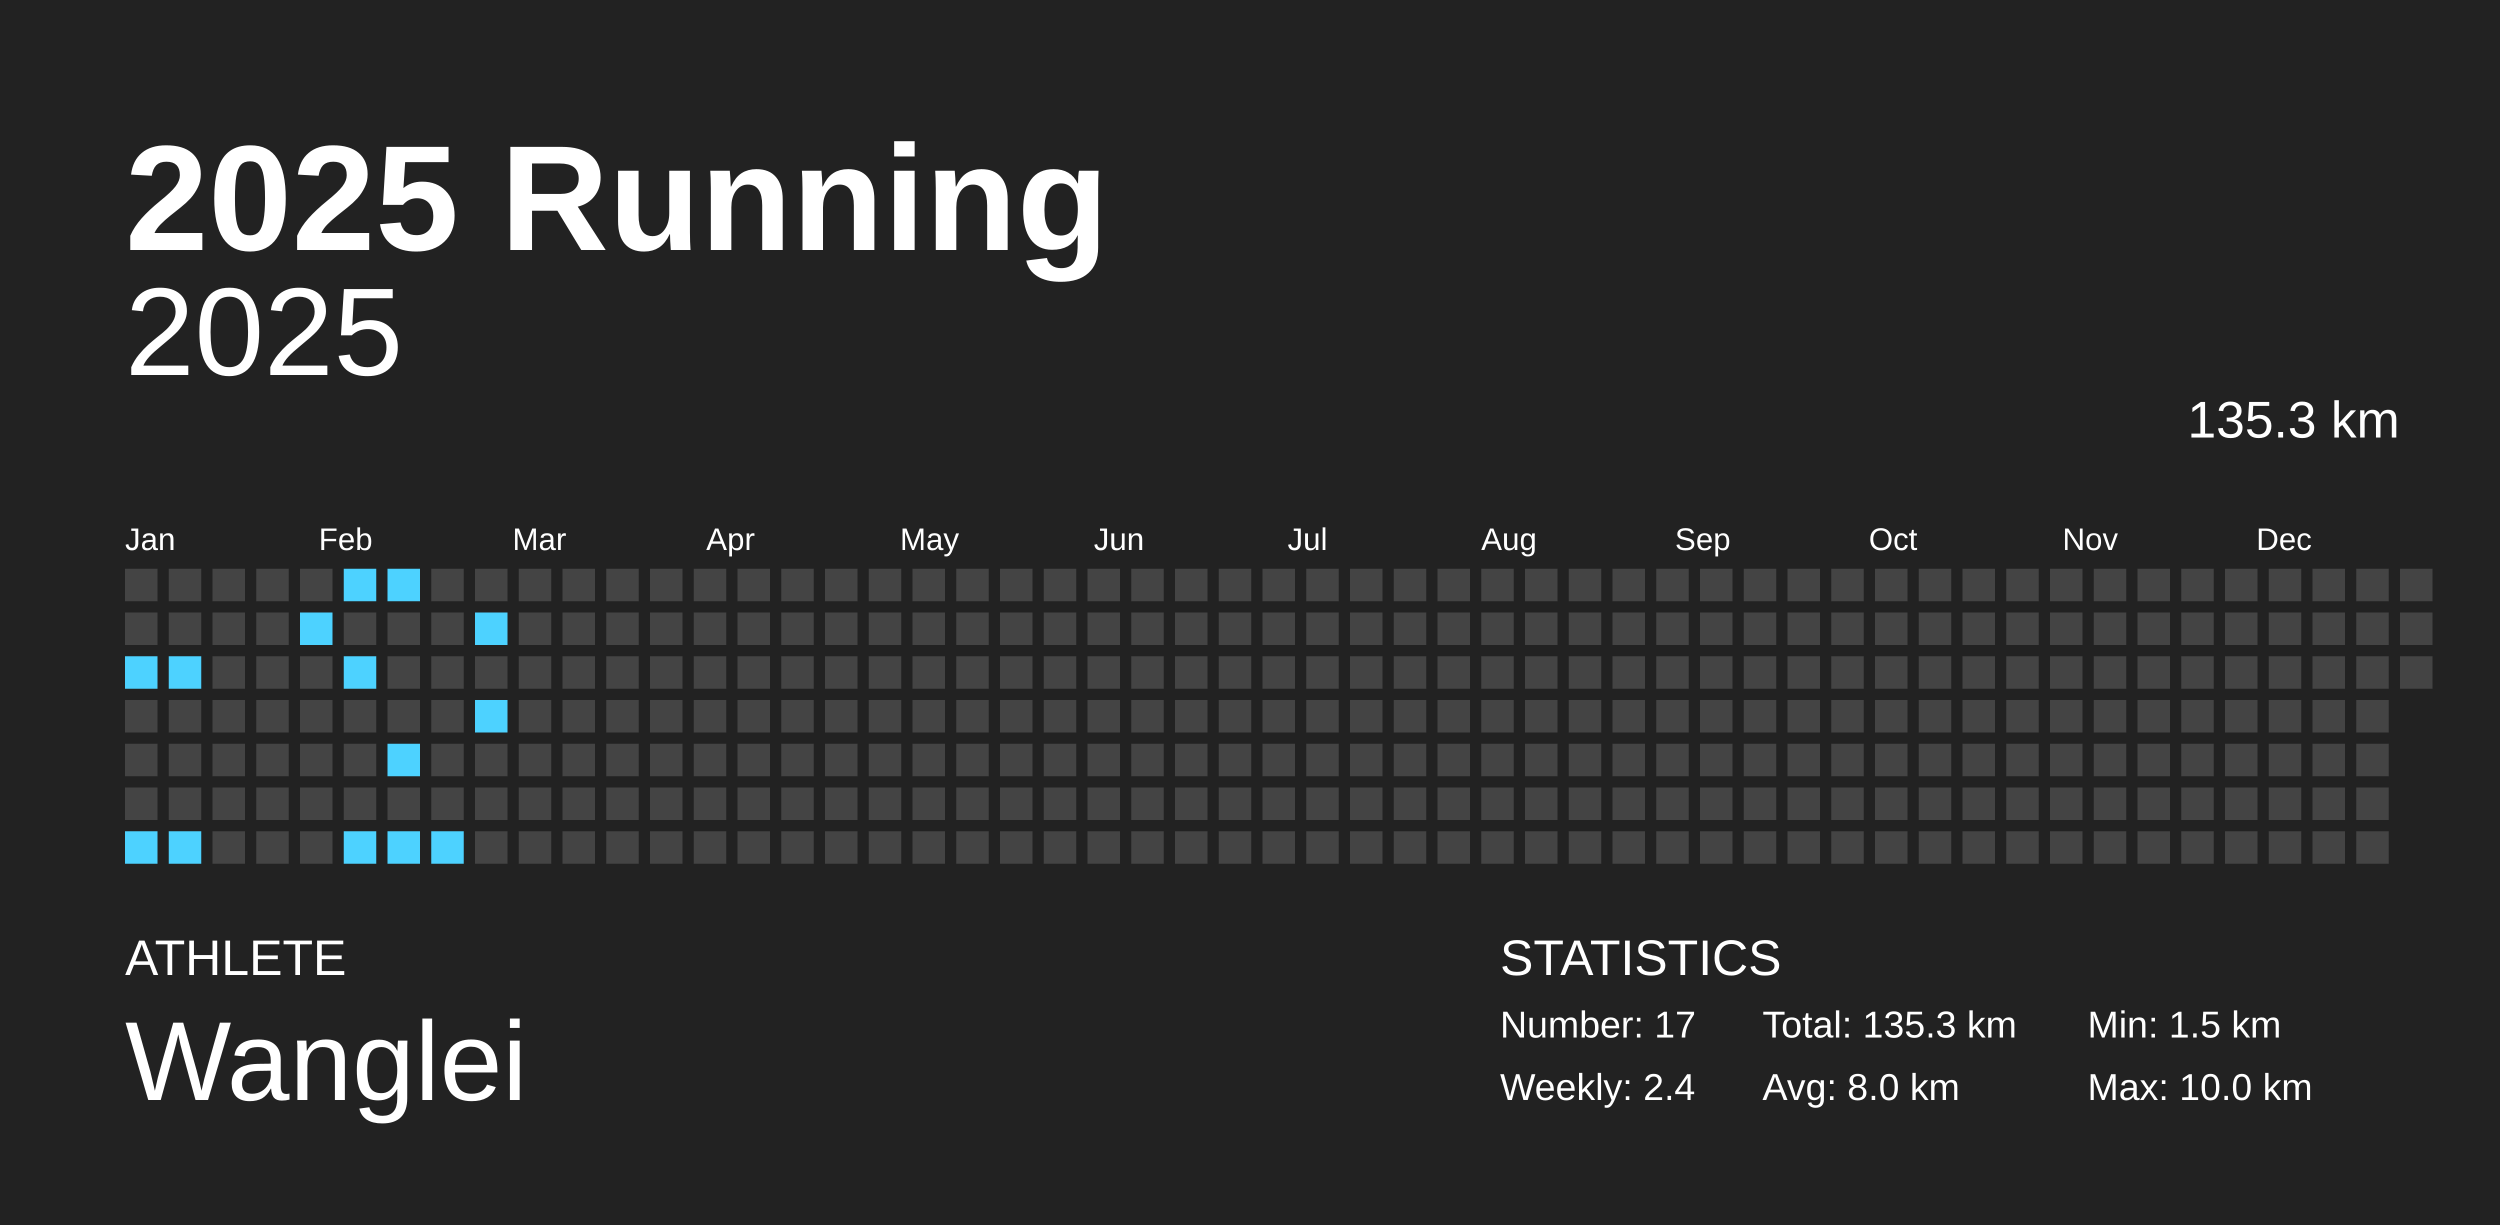
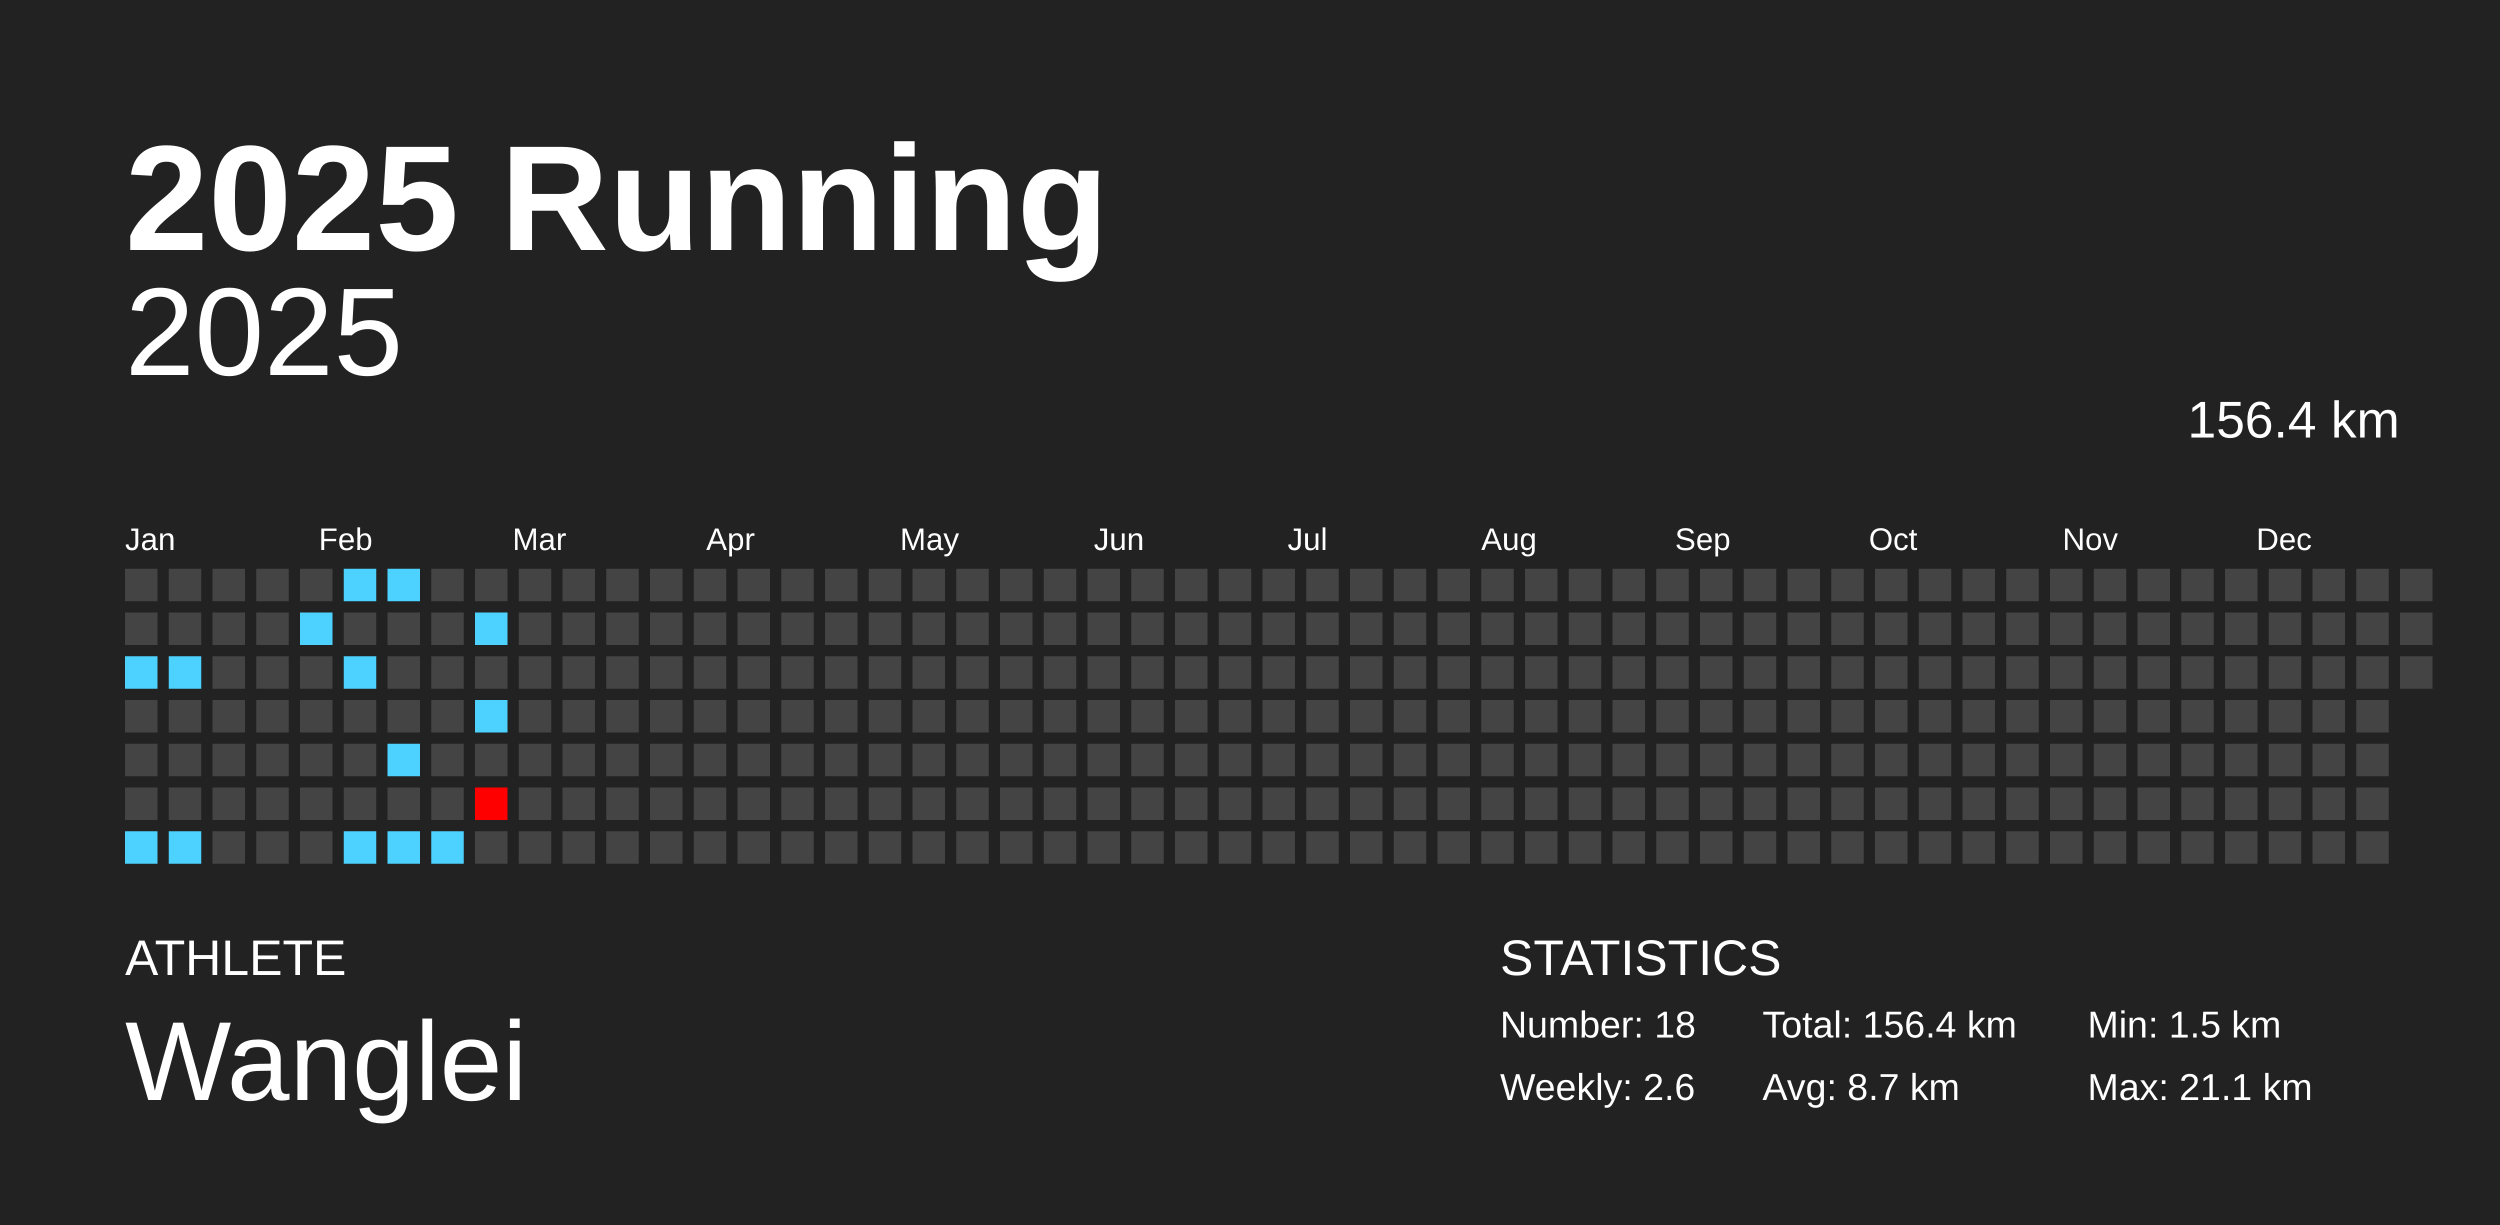
<svg xmlns="http://www.w3.org/2000/svg" baseProfile="full" height="98mm" version="1.1" viewBox="0,0,200,98" width="200mm">
  <defs />
  <rect fill="#222222" height="98" width="200" x="0" y="0" />
  <text fill="#FFFFFF" style="font-size:12px; font-family:Arial; font-weight:bold;" x="10" y="20">2025 Running</text>
  <text fill="#FFFFFF" style="font-size:4px; font-family:Arial" x="10" y="78">ATHLETE</text>
  <text fill="#FFFFFF" style="font-size:9px; font-family:Arial" x="10" y="88">Wanglei</text>
  <text fill="#FFFFFF" style="font-size:4px; font-family:Arial" x="120" y="78">STATISTICS</text>
-   <text fill="#FFFFFF" style="font-size:3px; font-family:Arial" x="120" y="83">Number: 17</text>
-   <text fill="#FFFFFF" style="font-size:3px; font-family:Arial" x="120" y="88">Weekly: 2.4</text>
-   <text fill="#FFFFFF" style="font-size:3px; font-family:Arial" x="141" y="83">Total: 135.3 km</text>
-   <text fill="#FFFFFF" style="font-size:3px; font-family:Arial" x="141" y="88">Avg: 8.0 km</text>
+   <text fill="#FFFFFF" style="font-size:3px; font-family:Arial" x="120" y="83">Number: 18</text>
+   <text fill="#FFFFFF" style="font-size:3px; font-family:Arial" x="120" y="88">Weekly: 2.6</text>
+   <text fill="#FFFFFF" style="font-size:3px; font-family:Arial" x="141" y="83">Total: 156.4 km</text>
+   <text fill="#FFFFFF" style="font-size:3px; font-family:Arial" x="141" y="88">Avg: 8.7 km</text>
  <text fill="#FFFFFF" style="font-size:3px; font-family:Arial" x="167" y="83">Min: 1.5 km</text>
-   <text fill="#FFFFFF" style="font-size:3px; font-family:Arial" x="167" y="88">Max: 10.0 km</text>
+   <text fill="#FFFFFF" style="font-size:3px; font-family:Arial" x="167" y="88">Max: 21.1 km</text>
  <text alignment-baseline="hanging" fill="#FFFFFF" style="font-size:10.0px; font-family:Arial;" x="10" y="30">2025</text>
-   <text alignment-baseline="hanging" fill="#FFFFFF" style="font-size:4.125px; font-family:Arial;" x="175" y="35">135.3 km</text>
+   <text alignment-baseline="hanging" fill="#FFFFFF" style="font-size:4.125px; font-family:Arial;" x="175" y="35">156.4 km</text>
  <text fill="#FFFFFF" style="font-size:2.5px; font-family:Arial" x="10.0" y="44">Jan</text>
  <text fill="#FFFFFF" style="font-size:2.5px; font-family:Arial" x="25.5" y="44">Feb</text>
  <text fill="#FFFFFF" style="font-size:2.5px; font-family:Arial" x="41.0" y="44">Mar</text>
  <text fill="#FFFFFF" style="font-size:2.5px; font-family:Arial" x="56.5" y="44">Apr</text>
  <text fill="#FFFFFF" style="font-size:2.5px; font-family:Arial" x="72.0" y="44">May</text>
  <text fill="#FFFFFF" style="font-size:2.5px; font-family:Arial" x="87.5" y="44">Jun</text>
  <text fill="#FFFFFF" style="font-size:2.5px; font-family:Arial" x="103.0" y="44">Jul</text>
  <text fill="#FFFFFF" style="font-size:2.5px; font-family:Arial" x="118.5" y="44">Aug</text>
  <text fill="#FFFFFF" style="font-size:2.5px; font-family:Arial" x="134.0" y="44">Sep</text>
  <text fill="#FFFFFF" style="font-size:2.5px; font-family:Arial" x="149.5" y="44">Oct</text>
  <text fill="#FFFFFF" style="font-size:2.5px; font-family:Arial" x="165.0" y="44">Nov</text>
  <text fill="#FFFFFF" style="font-size:2.5px; font-family:Arial" x="180.5" y="44">Dec</text>
  <rect fill="#444444" height="2.6" width="2.6" x="10.0" y="45.5" />
  <rect fill="#444444" height="2.6" width="2.6" x="10.0" y="49.0" />
  <rect fill="#4dd2ff" height="2.6" width="2.6" x="10.0" y="52.5" />
  <rect fill="#444444" height="2.6" width="2.6" x="10.0" y="56.0" />
  <rect fill="#444444" height="2.6" width="2.6" x="10.0" y="59.5" />
  <rect fill="#444444" height="2.6" width="2.6" x="10.0" y="63.0" />
  <rect fill="#4dd2ff" height="2.6" width="2.6" x="10.0" y="66.5" />
  <rect fill="#444444" height="2.6" width="2.6" x="13.5" y="45.5" />
  <rect fill="#444444" height="2.6" width="2.6" x="13.5" y="49.0" />
  <rect fill="#4dd2ff" height="2.6" width="2.6" x="13.5" y="52.5" />
  <rect fill="#444444" height="2.6" width="2.6" x="13.5" y="56.0" />
  <rect fill="#444444" height="2.6" width="2.6" x="13.5" y="59.5" />
  <rect fill="#444444" height="2.6" width="2.6" x="13.5" y="63.0" />
  <rect fill="#4dd2ff" height="2.6" width="2.6" x="13.5" y="66.5" />
  <rect fill="#444444" height="2.6" width="2.6" x="17.0" y="45.5" />
  <rect fill="#444444" height="2.6" width="2.6" x="17.0" y="49.0" />
  <rect fill="#444444" height="2.6" width="2.6" x="17.0" y="52.5" />
  <rect fill="#444444" height="2.6" width="2.6" x="17.0" y="56.0" />
  <rect fill="#444444" height="2.6" width="2.6" x="17.0" y="59.5" />
  <rect fill="#444444" height="2.6" width="2.6" x="17.0" y="63.0" />
  <rect fill="#444444" height="2.6" width="2.6" x="17.0" y="66.5" />
  <rect fill="#444444" height="2.6" width="2.6" x="20.5" y="45.5" />
  <rect fill="#444444" height="2.6" width="2.6" x="20.5" y="49.0" />
  <rect fill="#444444" height="2.6" width="2.6" x="20.5" y="52.5" />
  <rect fill="#444444" height="2.6" width="2.6" x="20.5" y="56.0" />
  <rect fill="#444444" height="2.6" width="2.6" x="20.5" y="59.5" />
  <rect fill="#444444" height="2.6" width="2.6" x="20.5" y="63.0" />
  <rect fill="#444444" height="2.6" width="2.6" x="20.5" y="66.5" />
  <rect fill="#444444" height="2.6" width="2.6" x="24.0" y="45.5" />
  <rect fill="#4dd2ff" height="2.6" width="2.6" x="24.0" y="49.0" />
  <rect fill="#444444" height="2.6" width="2.6" x="24.0" y="52.5" />
  <rect fill="#444444" height="2.6" width="2.6" x="24.0" y="56.0" />
  <rect fill="#444444" height="2.6" width="2.6" x="24.0" y="59.5" />
  <rect fill="#444444" height="2.6" width="2.6" x="24.0" y="63.0" />
  <rect fill="#444444" height="2.6" width="2.6" x="24.0" y="66.5" />
  <rect fill="#4dd2ff" height="2.6" width="2.6" x="27.5" y="45.5" />
  <rect fill="#444444" height="2.6" width="2.6" x="27.5" y="49.0" />
  <rect fill="#4dd2ff" height="2.6" width="2.6" x="27.5" y="52.5" />
  <rect fill="#444444" height="2.6" width="2.6" x="27.5" y="56.0" />
  <rect fill="#444444" height="2.6" width="2.6" x="27.5" y="59.5" />
  <rect fill="#444444" height="2.6" width="2.6" x="27.5" y="63.0" />
  <rect fill="#4dd2ff" height="2.6" width="2.6" x="27.5" y="66.5" />
  <rect fill="#4dd2ff" height="2.6" width="2.6" x="31.0" y="45.5" />
  <rect fill="#444444" height="2.6" width="2.6" x="31.0" y="49.0" />
  <rect fill="#444444" height="2.6" width="2.6" x="31.0" y="52.5" />
  <rect fill="#444444" height="2.6" width="2.6" x="31.0" y="56.0" />
  <rect fill="#4dd2ff" height="2.6" width="2.6" x="31.0" y="59.5" />
  <rect fill="#444444" height="2.6" width="2.6" x="31.0" y="63.0" />
  <rect fill="#4dd2ff" height="2.6" width="2.6" x="31.0" y="66.5" />
  <rect fill="#444444" height="2.6" width="2.6" x="34.5" y="45.5" />
  <rect fill="#444444" height="2.6" width="2.6" x="34.5" y="49.0" />
  <rect fill="#444444" height="2.6" width="2.6" x="34.5" y="52.5" />
  <rect fill="#444444" height="2.6" width="2.6" x="34.5" y="56.0" />
  <rect fill="#444444" height="2.6" width="2.6" x="34.5" y="59.5" />
  <rect fill="#444444" height="2.6" width="2.6" x="34.5" y="63.0" />
  <rect fill="#4dd2ff" height="2.6" width="2.6" x="34.5" y="66.5" />
  <rect fill="#444444" height="2.6" width="2.6" x="38.0" y="45.5" />
  <rect fill="#4dd2ff" height="2.6" width="2.6" x="38.0" y="49.0" />
  <rect fill="#444444" height="2.6" width="2.6" x="38.0" y="52.5" />
  <rect fill="#4dd2ff" height="2.6" width="2.6" x="38.0" y="56.0" />
  <rect fill="#444444" height="2.6" width="2.6" x="38.0" y="59.5" />
-   <rect fill="#444444" height="2.6" width="2.6" x="38.0" y="63.0" />
+   <rect fill="#ff0000" height="2.6" width="2.6" x="38.0" y="63.0" />
  <rect fill="#444444" height="2.6" width="2.6" x="38.0" y="66.5" />
  <rect fill="#444444" height="2.6" width="2.6" x="41.5" y="45.5" />
  <rect fill="#444444" height="2.6" width="2.6" x="41.5" y="49.0" />
  <rect fill="#444444" height="2.6" width="2.6" x="41.5" y="52.5" />
  <rect fill="#444444" height="2.6" width="2.6" x="41.5" y="56.0" />
  <rect fill="#444444" height="2.6" width="2.6" x="41.5" y="59.5" />
  <rect fill="#444444" height="2.6" width="2.6" x="41.5" y="63.0" />
  <rect fill="#444444" height="2.6" width="2.6" x="41.5" y="66.5" />
  <rect fill="#444444" height="2.6" width="2.6" x="45.0" y="45.5" />
  <rect fill="#444444" height="2.6" width="2.6" x="45.0" y="49.0" />
  <rect fill="#444444" height="2.6" width="2.6" x="45.0" y="52.5" />
  <rect fill="#444444" height="2.6" width="2.6" x="45.0" y="56.0" />
  <rect fill="#444444" height="2.6" width="2.6" x="45.0" y="59.5" />
  <rect fill="#444444" height="2.6" width="2.6" x="45.0" y="63.0" />
  <rect fill="#444444" height="2.6" width="2.6" x="45.0" y="66.5" />
  <rect fill="#444444" height="2.6" width="2.6" x="48.5" y="45.5" />
  <rect fill="#444444" height="2.6" width="2.6" x="48.5" y="49.0" />
  <rect fill="#444444" height="2.6" width="2.6" x="48.5" y="52.5" />
  <rect fill="#444444" height="2.6" width="2.6" x="48.5" y="56.0" />
  <rect fill="#444444" height="2.6" width="2.6" x="48.5" y="59.5" />
  <rect fill="#444444" height="2.6" width="2.6" x="48.5" y="63.0" />
  <rect fill="#444444" height="2.6" width="2.6" x="48.5" y="66.5" />
  <rect fill="#444444" height="2.6" width="2.6" x="52.0" y="45.5" />
  <rect fill="#444444" height="2.6" width="2.6" x="52.0" y="49.0" />
  <rect fill="#444444" height="2.6" width="2.6" x="52.0" y="52.5" />
  <rect fill="#444444" height="2.6" width="2.6" x="52.0" y="56.0" />
  <rect fill="#444444" height="2.6" width="2.6" x="52.0" y="59.5" />
  <rect fill="#444444" height="2.6" width="2.6" x="52.0" y="63.0" />
  <rect fill="#444444" height="2.6" width="2.6" x="52.0" y="66.5" />
  <rect fill="#444444" height="2.6" width="2.6" x="55.5" y="45.5" />
  <rect fill="#444444" height="2.6" width="2.6" x="55.5" y="49.0" />
  <rect fill="#444444" height="2.6" width="2.6" x="55.5" y="52.5" />
  <rect fill="#444444" height="2.6" width="2.6" x="55.5" y="56.0" />
  <rect fill="#444444" height="2.6" width="2.6" x="55.5" y="59.5" />
  <rect fill="#444444" height="2.6" width="2.6" x="55.5" y="63.0" />
  <rect fill="#444444" height="2.6" width="2.6" x="55.5" y="66.5" />
  <rect fill="#444444" height="2.6" width="2.6" x="59.0" y="45.5" />
  <rect fill="#444444" height="2.6" width="2.6" x="59.0" y="49.0" />
  <rect fill="#444444" height="2.6" width="2.6" x="59.0" y="52.5" />
  <rect fill="#444444" height="2.6" width="2.6" x="59.0" y="56.0" />
  <rect fill="#444444" height="2.6" width="2.6" x="59.0" y="59.5" />
  <rect fill="#444444" height="2.6" width="2.6" x="59.0" y="63.0" />
  <rect fill="#444444" height="2.6" width="2.6" x="59.0" y="66.5" />
  <rect fill="#444444" height="2.6" width="2.6" x="62.5" y="45.5" />
  <rect fill="#444444" height="2.6" width="2.6" x="62.5" y="49.0" />
  <rect fill="#444444" height="2.6" width="2.6" x="62.5" y="52.5" />
  <rect fill="#444444" height="2.6" width="2.6" x="62.5" y="56.0" />
  <rect fill="#444444" height="2.6" width="2.6" x="62.5" y="59.5" />
  <rect fill="#444444" height="2.6" width="2.6" x="62.5" y="63.0" />
  <rect fill="#444444" height="2.6" width="2.6" x="62.5" y="66.5" />
  <rect fill="#444444" height="2.6" width="2.6" x="66.0" y="45.5" />
  <rect fill="#444444" height="2.6" width="2.6" x="66.0" y="49.0" />
  <rect fill="#444444" height="2.6" width="2.6" x="66.0" y="52.5" />
  <rect fill="#444444" height="2.6" width="2.6" x="66.0" y="56.0" />
  <rect fill="#444444" height="2.6" width="2.6" x="66.0" y="59.5" />
  <rect fill="#444444" height="2.6" width="2.6" x="66.0" y="63.0" />
  <rect fill="#444444" height="2.6" width="2.6" x="66.0" y="66.5" />
  <rect fill="#444444" height="2.6" width="2.6" x="69.5" y="45.5" />
  <rect fill="#444444" height="2.6" width="2.6" x="69.5" y="49.0" />
  <rect fill="#444444" height="2.6" width="2.6" x="69.5" y="52.5" />
  <rect fill="#444444" height="2.6" width="2.6" x="69.5" y="56.0" />
  <rect fill="#444444" height="2.6" width="2.6" x="69.5" y="59.5" />
  <rect fill="#444444" height="2.6" width="2.6" x="69.5" y="63.0" />
  <rect fill="#444444" height="2.6" width="2.6" x="69.5" y="66.5" />
  <rect fill="#444444" height="2.6" width="2.6" x="73.0" y="45.5" />
  <rect fill="#444444" height="2.6" width="2.6" x="73.0" y="49.0" />
  <rect fill="#444444" height="2.6" width="2.6" x="73.0" y="52.5" />
  <rect fill="#444444" height="2.6" width="2.6" x="73.0" y="56.0" />
  <rect fill="#444444" height="2.6" width="2.6" x="73.0" y="59.5" />
  <rect fill="#444444" height="2.6" width="2.6" x="73.0" y="63.0" />
  <rect fill="#444444" height="2.6" width="2.6" x="73.0" y="66.5" />
  <rect fill="#444444" height="2.6" width="2.6" x="76.5" y="45.5" />
  <rect fill="#444444" height="2.6" width="2.6" x="76.5" y="49.0" />
  <rect fill="#444444" height="2.6" width="2.6" x="76.5" y="52.5" />
  <rect fill="#444444" height="2.6" width="2.6" x="76.5" y="56.0" />
  <rect fill="#444444" height="2.6" width="2.6" x="76.5" y="59.5" />
  <rect fill="#444444" height="2.6" width="2.6" x="76.5" y="63.0" />
  <rect fill="#444444" height="2.6" width="2.6" x="76.5" y="66.5" />
  <rect fill="#444444" height="2.6" width="2.6" x="80.0" y="45.5" />
  <rect fill="#444444" height="2.6" width="2.6" x="80.0" y="49.0" />
  <rect fill="#444444" height="2.6" width="2.6" x="80.0" y="52.5" />
  <rect fill="#444444" height="2.6" width="2.6" x="80.0" y="56.0" />
  <rect fill="#444444" height="2.6" width="2.6" x="80.0" y="59.5" />
  <rect fill="#444444" height="2.6" width="2.6" x="80.0" y="63.0" />
  <rect fill="#444444" height="2.6" width="2.6" x="80.0" y="66.5" />
  <rect fill="#444444" height="2.6" width="2.6" x="83.5" y="45.5" />
  <rect fill="#444444" height="2.6" width="2.6" x="83.5" y="49.0" />
  <rect fill="#444444" height="2.6" width="2.6" x="83.5" y="52.5" />
  <rect fill="#444444" height="2.6" width="2.6" x="83.5" y="56.0" />
  <rect fill="#444444" height="2.6" width="2.6" x="83.5" y="59.5" />
  <rect fill="#444444" height="2.6" width="2.6" x="83.5" y="63.0" />
  <rect fill="#444444" height="2.6" width="2.6" x="83.5" y="66.5" />
  <rect fill="#444444" height="2.6" width="2.6" x="87.0" y="45.5" />
  <rect fill="#444444" height="2.6" width="2.6" x="87.0" y="49.0" />
  <rect fill="#444444" height="2.6" width="2.6" x="87.0" y="52.5" />
  <rect fill="#444444" height="2.6" width="2.6" x="87.0" y="56.0" />
  <rect fill="#444444" height="2.6" width="2.6" x="87.0" y="59.5" />
  <rect fill="#444444" height="2.6" width="2.6" x="87.0" y="63.0" />
  <rect fill="#444444" height="2.6" width="2.6" x="87.0" y="66.5" />
  <rect fill="#444444" height="2.6" width="2.6" x="90.5" y="45.5" />
  <rect fill="#444444" height="2.6" width="2.6" x="90.5" y="49.0" />
  <rect fill="#444444" height="2.6" width="2.6" x="90.5" y="52.5" />
  <rect fill="#444444" height="2.6" width="2.6" x="90.5" y="56.0" />
  <rect fill="#444444" height="2.6" width="2.6" x="90.5" y="59.5" />
  <rect fill="#444444" height="2.6" width="2.6" x="90.5" y="63.0" />
  <rect fill="#444444" height="2.6" width="2.6" x="90.5" y="66.5" />
  <rect fill="#444444" height="2.6" width="2.6" x="94.0" y="45.5" />
  <rect fill="#444444" height="2.6" width="2.6" x="94.0" y="49.0" />
  <rect fill="#444444" height="2.6" width="2.6" x="94.0" y="52.5" />
  <rect fill="#444444" height="2.6" width="2.6" x="94.0" y="56.0" />
  <rect fill="#444444" height="2.6" width="2.6" x="94.0" y="59.5" />
  <rect fill="#444444" height="2.6" width="2.6" x="94.0" y="63.0" />
  <rect fill="#444444" height="2.6" width="2.6" x="94.0" y="66.5" />
  <rect fill="#444444" height="2.6" width="2.6" x="97.5" y="45.5" />
  <rect fill="#444444" height="2.6" width="2.6" x="97.5" y="49.0" />
  <rect fill="#444444" height="2.6" width="2.6" x="97.5" y="52.5" />
  <rect fill="#444444" height="2.6" width="2.6" x="97.5" y="56.0" />
  <rect fill="#444444" height="2.6" width="2.6" x="97.5" y="59.5" />
  <rect fill="#444444" height="2.6" width="2.6" x="97.5" y="63.0" />
  <rect fill="#444444" height="2.6" width="2.6" x="97.5" y="66.5" />
  <rect fill="#444444" height="2.6" width="2.6" x="101.0" y="45.5" />
  <rect fill="#444444" height="2.6" width="2.6" x="101.0" y="49.0" />
  <rect fill="#444444" height="2.6" width="2.6" x="101.0" y="52.5" />
  <rect fill="#444444" height="2.6" width="2.6" x="101.0" y="56.0" />
  <rect fill="#444444" height="2.6" width="2.6" x="101.0" y="59.5" />
  <rect fill="#444444" height="2.6" width="2.6" x="101.0" y="63.0" />
  <rect fill="#444444" height="2.6" width="2.6" x="101.0" y="66.5" />
  <rect fill="#444444" height="2.6" width="2.6" x="104.5" y="45.5" />
  <rect fill="#444444" height="2.6" width="2.6" x="104.5" y="49.0" />
  <rect fill="#444444" height="2.6" width="2.6" x="104.5" y="52.5" />
  <rect fill="#444444" height="2.6" width="2.6" x="104.5" y="56.0" />
  <rect fill="#444444" height="2.6" width="2.6" x="104.5" y="59.5" />
  <rect fill="#444444" height="2.6" width="2.6" x="104.5" y="63.0" />
  <rect fill="#444444" height="2.6" width="2.6" x="104.5" y="66.5" />
  <rect fill="#444444" height="2.6" width="2.6" x="108.0" y="45.5" />
  <rect fill="#444444" height="2.6" width="2.6" x="108.0" y="49.0" />
  <rect fill="#444444" height="2.6" width="2.6" x="108.0" y="52.5" />
  <rect fill="#444444" height="2.6" width="2.6" x="108.0" y="56.0" />
  <rect fill="#444444" height="2.6" width="2.6" x="108.0" y="59.5" />
  <rect fill="#444444" height="2.6" width="2.6" x="108.0" y="63.0" />
  <rect fill="#444444" height="2.6" width="2.6" x="108.0" y="66.5" />
  <rect fill="#444444" height="2.6" width="2.6" x="111.5" y="45.5" />
  <rect fill="#444444" height="2.6" width="2.6" x="111.5" y="49.0" />
  <rect fill="#444444" height="2.6" width="2.6" x="111.5" y="52.5" />
  <rect fill="#444444" height="2.6" width="2.6" x="111.5" y="56.0" />
  <rect fill="#444444" height="2.6" width="2.6" x="111.5" y="59.5" />
  <rect fill="#444444" height="2.6" width="2.6" x="111.5" y="63.0" />
  <rect fill="#444444" height="2.6" width="2.6" x="111.5" y="66.5" />
  <rect fill="#444444" height="2.6" width="2.6" x="115.0" y="45.5" />
  <rect fill="#444444" height="2.6" width="2.6" x="115.0" y="49.0" />
  <rect fill="#444444" height="2.6" width="2.6" x="115.0" y="52.5" />
  <rect fill="#444444" height="2.6" width="2.6" x="115.0" y="56.0" />
  <rect fill="#444444" height="2.6" width="2.6" x="115.0" y="59.5" />
  <rect fill="#444444" height="2.6" width="2.6" x="115.0" y="63.0" />
  <rect fill="#444444" height="2.6" width="2.6" x="115.0" y="66.5" />
  <rect fill="#444444" height="2.6" width="2.6" x="118.5" y="45.5" />
  <rect fill="#444444" height="2.6" width="2.6" x="118.5" y="49.0" />
  <rect fill="#444444" height="2.6" width="2.6" x="118.5" y="52.5" />
  <rect fill="#444444" height="2.6" width="2.6" x="118.5" y="56.0" />
  <rect fill="#444444" height="2.6" width="2.6" x="118.5" y="59.5" />
  <rect fill="#444444" height="2.6" width="2.6" x="118.5" y="63.0" />
  <rect fill="#444444" height="2.6" width="2.6" x="118.5" y="66.5" />
  <rect fill="#444444" height="2.6" width="2.6" x="122.0" y="45.5" />
  <rect fill="#444444" height="2.6" width="2.6" x="122.0" y="49.0" />
  <rect fill="#444444" height="2.6" width="2.6" x="122.0" y="52.5" />
  <rect fill="#444444" height="2.6" width="2.6" x="122.0" y="56.0" />
  <rect fill="#444444" height="2.6" width="2.6" x="122.0" y="59.5" />
  <rect fill="#444444" height="2.6" width="2.6" x="122.0" y="63.0" />
  <rect fill="#444444" height="2.6" width="2.6" x="122.0" y="66.5" />
  <rect fill="#444444" height="2.6" width="2.6" x="125.5" y="45.5" />
  <rect fill="#444444" height="2.6" width="2.6" x="125.5" y="49.0" />
  <rect fill="#444444" height="2.6" width="2.6" x="125.5" y="52.5" />
  <rect fill="#444444" height="2.6" width="2.6" x="125.5" y="56.0" />
  <rect fill="#444444" height="2.6" width="2.6" x="125.5" y="59.5" />
  <rect fill="#444444" height="2.6" width="2.6" x="125.5" y="63.0" />
  <rect fill="#444444" height="2.6" width="2.6" x="125.5" y="66.5" />
  <rect fill="#444444" height="2.6" width="2.6" x="129.0" y="45.5" />
  <rect fill="#444444" height="2.6" width="2.6" x="129.0" y="49.0" />
  <rect fill="#444444" height="2.6" width="2.6" x="129.0" y="52.5" />
  <rect fill="#444444" height="2.6" width="2.6" x="129.0" y="56.0" />
  <rect fill="#444444" height="2.6" width="2.6" x="129.0" y="59.5" />
  <rect fill="#444444" height="2.6" width="2.6" x="129.0" y="63.0" />
  <rect fill="#444444" height="2.6" width="2.6" x="129.0" y="66.5" />
  <rect fill="#444444" height="2.6" width="2.6" x="132.5" y="45.5" />
  <rect fill="#444444" height="2.6" width="2.6" x="132.5" y="49.0" />
  <rect fill="#444444" height="2.6" width="2.6" x="132.5" y="52.5" />
  <rect fill="#444444" height="2.6" width="2.6" x="132.5" y="56.0" />
  <rect fill="#444444" height="2.6" width="2.6" x="132.5" y="59.5" />
  <rect fill="#444444" height="2.6" width="2.6" x="132.5" y="63.0" />
  <rect fill="#444444" height="2.6" width="2.6" x="132.5" y="66.5" />
  <rect fill="#444444" height="2.6" width="2.6" x="136.0" y="45.5" />
  <rect fill="#444444" height="2.6" width="2.6" x="136.0" y="49.0" />
  <rect fill="#444444" height="2.6" width="2.6" x="136.0" y="52.5" />
  <rect fill="#444444" height="2.6" width="2.6" x="136.0" y="56.0" />
  <rect fill="#444444" height="2.6" width="2.6" x="136.0" y="59.5" />
  <rect fill="#444444" height="2.6" width="2.6" x="136.0" y="63.0" />
  <rect fill="#444444" height="2.6" width="2.6" x="136.0" y="66.5" />
  <rect fill="#444444" height="2.6" width="2.6" x="139.5" y="45.5" />
  <rect fill="#444444" height="2.6" width="2.6" x="139.5" y="49.0" />
  <rect fill="#444444" height="2.6" width="2.6" x="139.5" y="52.5" />
  <rect fill="#444444" height="2.6" width="2.6" x="139.5" y="56.0" />
  <rect fill="#444444" height="2.6" width="2.6" x="139.5" y="59.5" />
  <rect fill="#444444" height="2.6" width="2.6" x="139.5" y="63.0" />
  <rect fill="#444444" height="2.6" width="2.6" x="139.5" y="66.5" />
  <rect fill="#444444" height="2.6" width="2.6" x="143.0" y="45.5" />
  <rect fill="#444444" height="2.6" width="2.6" x="143.0" y="49.0" />
  <rect fill="#444444" height="2.6" width="2.6" x="143.0" y="52.5" />
  <rect fill="#444444" height="2.6" width="2.6" x="143.0" y="56.0" />
  <rect fill="#444444" height="2.6" width="2.6" x="143.0" y="59.5" />
  <rect fill="#444444" height="2.6" width="2.6" x="143.0" y="63.0" />
  <rect fill="#444444" height="2.6" width="2.6" x="143.0" y="66.5" />
  <rect fill="#444444" height="2.6" width="2.6" x="146.5" y="45.5" />
  <rect fill="#444444" height="2.6" width="2.6" x="146.5" y="49.0" />
  <rect fill="#444444" height="2.6" width="2.6" x="146.5" y="52.5" />
  <rect fill="#444444" height="2.6" width="2.6" x="146.5" y="56.0" />
  <rect fill="#444444" height="2.6" width="2.6" x="146.5" y="59.5" />
  <rect fill="#444444" height="2.6" width="2.6" x="146.5" y="63.0" />
  <rect fill="#444444" height="2.6" width="2.6" x="146.5" y="66.5" />
  <rect fill="#444444" height="2.6" width="2.6" x="150.0" y="45.5" />
  <rect fill="#444444" height="2.6" width="2.6" x="150.0" y="49.0" />
  <rect fill="#444444" height="2.6" width="2.6" x="150.0" y="52.5" />
  <rect fill="#444444" height="2.6" width="2.6" x="150.0" y="56.0" />
  <rect fill="#444444" height="2.6" width="2.6" x="150.0" y="59.5" />
  <rect fill="#444444" height="2.6" width="2.6" x="150.0" y="63.0" />
  <rect fill="#444444" height="2.6" width="2.6" x="150.0" y="66.5" />
  <rect fill="#444444" height="2.6" width="2.6" x="153.5" y="45.5" />
  <rect fill="#444444" height="2.6" width="2.6" x="153.5" y="49.0" />
  <rect fill="#444444" height="2.6" width="2.6" x="153.5" y="52.5" />
  <rect fill="#444444" height="2.6" width="2.6" x="153.5" y="56.0" />
  <rect fill="#444444" height="2.6" width="2.6" x="153.5" y="59.5" />
  <rect fill="#444444" height="2.6" width="2.6" x="153.5" y="63.0" />
  <rect fill="#444444" height="2.6" width="2.6" x="153.5" y="66.5" />
  <rect fill="#444444" height="2.6" width="2.6" x="157.0" y="45.5" />
  <rect fill="#444444" height="2.6" width="2.6" x="157.0" y="49.0" />
  <rect fill="#444444" height="2.6" width="2.6" x="157.0" y="52.5" />
  <rect fill="#444444" height="2.6" width="2.6" x="157.0" y="56.0" />
  <rect fill="#444444" height="2.6" width="2.6" x="157.0" y="59.5" />
  <rect fill="#444444" height="2.6" width="2.6" x="157.0" y="63.0" />
  <rect fill="#444444" height="2.6" width="2.6" x="157.0" y="66.5" />
  <rect fill="#444444" height="2.6" width="2.6" x="160.5" y="45.5" />
  <rect fill="#444444" height="2.6" width="2.6" x="160.5" y="49.0" />
  <rect fill="#444444" height="2.6" width="2.6" x="160.5" y="52.5" />
  <rect fill="#444444" height="2.6" width="2.6" x="160.5" y="56.0" />
  <rect fill="#444444" height="2.6" width="2.6" x="160.5" y="59.5" />
  <rect fill="#444444" height="2.6" width="2.6" x="160.5" y="63.0" />
  <rect fill="#444444" height="2.6" width="2.6" x="160.5" y="66.5" />
  <rect fill="#444444" height="2.6" width="2.6" x="164.0" y="45.5" />
  <rect fill="#444444" height="2.6" width="2.6" x="164.0" y="49.0" />
  <rect fill="#444444" height="2.6" width="2.6" x="164.0" y="52.5" />
  <rect fill="#444444" height="2.6" width="2.6" x="164.0" y="56.0" />
  <rect fill="#444444" height="2.6" width="2.6" x="164.0" y="59.5" />
  <rect fill="#444444" height="2.6" width="2.6" x="164.0" y="63.0" />
  <rect fill="#444444" height="2.6" width="2.6" x="164.0" y="66.5" />
  <rect fill="#444444" height="2.6" width="2.6" x="167.5" y="45.5" />
  <rect fill="#444444" height="2.6" width="2.6" x="167.5" y="49.0" />
  <rect fill="#444444" height="2.6" width="2.6" x="167.5" y="52.5" />
  <rect fill="#444444" height="2.6" width="2.6" x="167.5" y="56.0" />
  <rect fill="#444444" height="2.6" width="2.6" x="167.5" y="59.5" />
  <rect fill="#444444" height="2.6" width="2.6" x="167.5" y="63.0" />
  <rect fill="#444444" height="2.6" width="2.6" x="167.5" y="66.5" />
  <rect fill="#444444" height="2.6" width="2.6" x="171.0" y="45.5" />
  <rect fill="#444444" height="2.6" width="2.6" x="171.0" y="49.0" />
  <rect fill="#444444" height="2.6" width="2.6" x="171.0" y="52.5" />
  <rect fill="#444444" height="2.6" width="2.6" x="171.0" y="56.0" />
  <rect fill="#444444" height="2.6" width="2.6" x="171.0" y="59.5" />
  <rect fill="#444444" height="2.6" width="2.6" x="171.0" y="63.0" />
  <rect fill="#444444" height="2.6" width="2.6" x="171.0" y="66.5" />
  <rect fill="#444444" height="2.6" width="2.6" x="174.5" y="45.5" />
  <rect fill="#444444" height="2.6" width="2.6" x="174.5" y="49.0" />
  <rect fill="#444444" height="2.6" width="2.6" x="174.5" y="52.5" />
  <rect fill="#444444" height="2.6" width="2.6" x="174.5" y="56.0" />
  <rect fill="#444444" height="2.6" width="2.6" x="174.5" y="59.5" />
  <rect fill="#444444" height="2.6" width="2.6" x="174.5" y="63.0" />
  <rect fill="#444444" height="2.6" width="2.6" x="174.5" y="66.5" />
  <rect fill="#444444" height="2.6" width="2.6" x="178.0" y="45.5" />
  <rect fill="#444444" height="2.6" width="2.6" x="178.0" y="49.0" />
  <rect fill="#444444" height="2.6" width="2.6" x="178.0" y="52.5" />
  <rect fill="#444444" height="2.6" width="2.6" x="178.0" y="56.0" />
  <rect fill="#444444" height="2.6" width="2.6" x="178.0" y="59.5" />
  <rect fill="#444444" height="2.6" width="2.6" x="178.0" y="63.0" />
  <rect fill="#444444" height="2.6" width="2.6" x="178.0" y="66.5" />
  <rect fill="#444444" height="2.6" width="2.6" x="181.5" y="45.5" />
  <rect fill="#444444" height="2.6" width="2.6" x="181.5" y="49.0" />
  <rect fill="#444444" height="2.6" width="2.6" x="181.5" y="52.5" />
  <rect fill="#444444" height="2.6" width="2.6" x="181.5" y="56.0" />
  <rect fill="#444444" height="2.6" width="2.6" x="181.5" y="59.5" />
  <rect fill="#444444" height="2.6" width="2.6" x="181.5" y="63.0" />
  <rect fill="#444444" height="2.6" width="2.6" x="181.5" y="66.5" />
  <rect fill="#444444" height="2.6" width="2.6" x="185.0" y="45.5" />
  <rect fill="#444444" height="2.6" width="2.6" x="185.0" y="49.0" />
  <rect fill="#444444" height="2.6" width="2.6" x="185.0" y="52.5" />
  <rect fill="#444444" height="2.6" width="2.6" x="185.0" y="56.0" />
  <rect fill="#444444" height="2.6" width="2.6" x="185.0" y="59.5" />
  <rect fill="#444444" height="2.6" width="2.6" x="185.0" y="63.0" />
  <rect fill="#444444" height="2.6" width="2.6" x="185.0" y="66.5" />
  <rect fill="#444444" height="2.6" width="2.6" x="188.5" y="45.5" />
  <rect fill="#444444" height="2.6" width="2.6" x="188.5" y="49.0" />
  <rect fill="#444444" height="2.6" width="2.6" x="188.5" y="52.5" />
  <rect fill="#444444" height="2.6" width="2.6" x="188.5" y="56.0" />
  <rect fill="#444444" height="2.6" width="2.6" x="188.5" y="59.5" />
  <rect fill="#444444" height="2.6" width="2.6" x="188.5" y="63.0" />
  <rect fill="#444444" height="2.6" width="2.6" x="188.5" y="66.5" />
  <rect fill="#444444" height="2.6" width="2.6" x="192.0" y="45.5" />
  <rect fill="#444444" height="2.6" width="2.6" x="192.0" y="49.0" />
  <rect fill="#444444" height="2.6" width="2.6" x="192.0" y="52.5" />
</svg>
